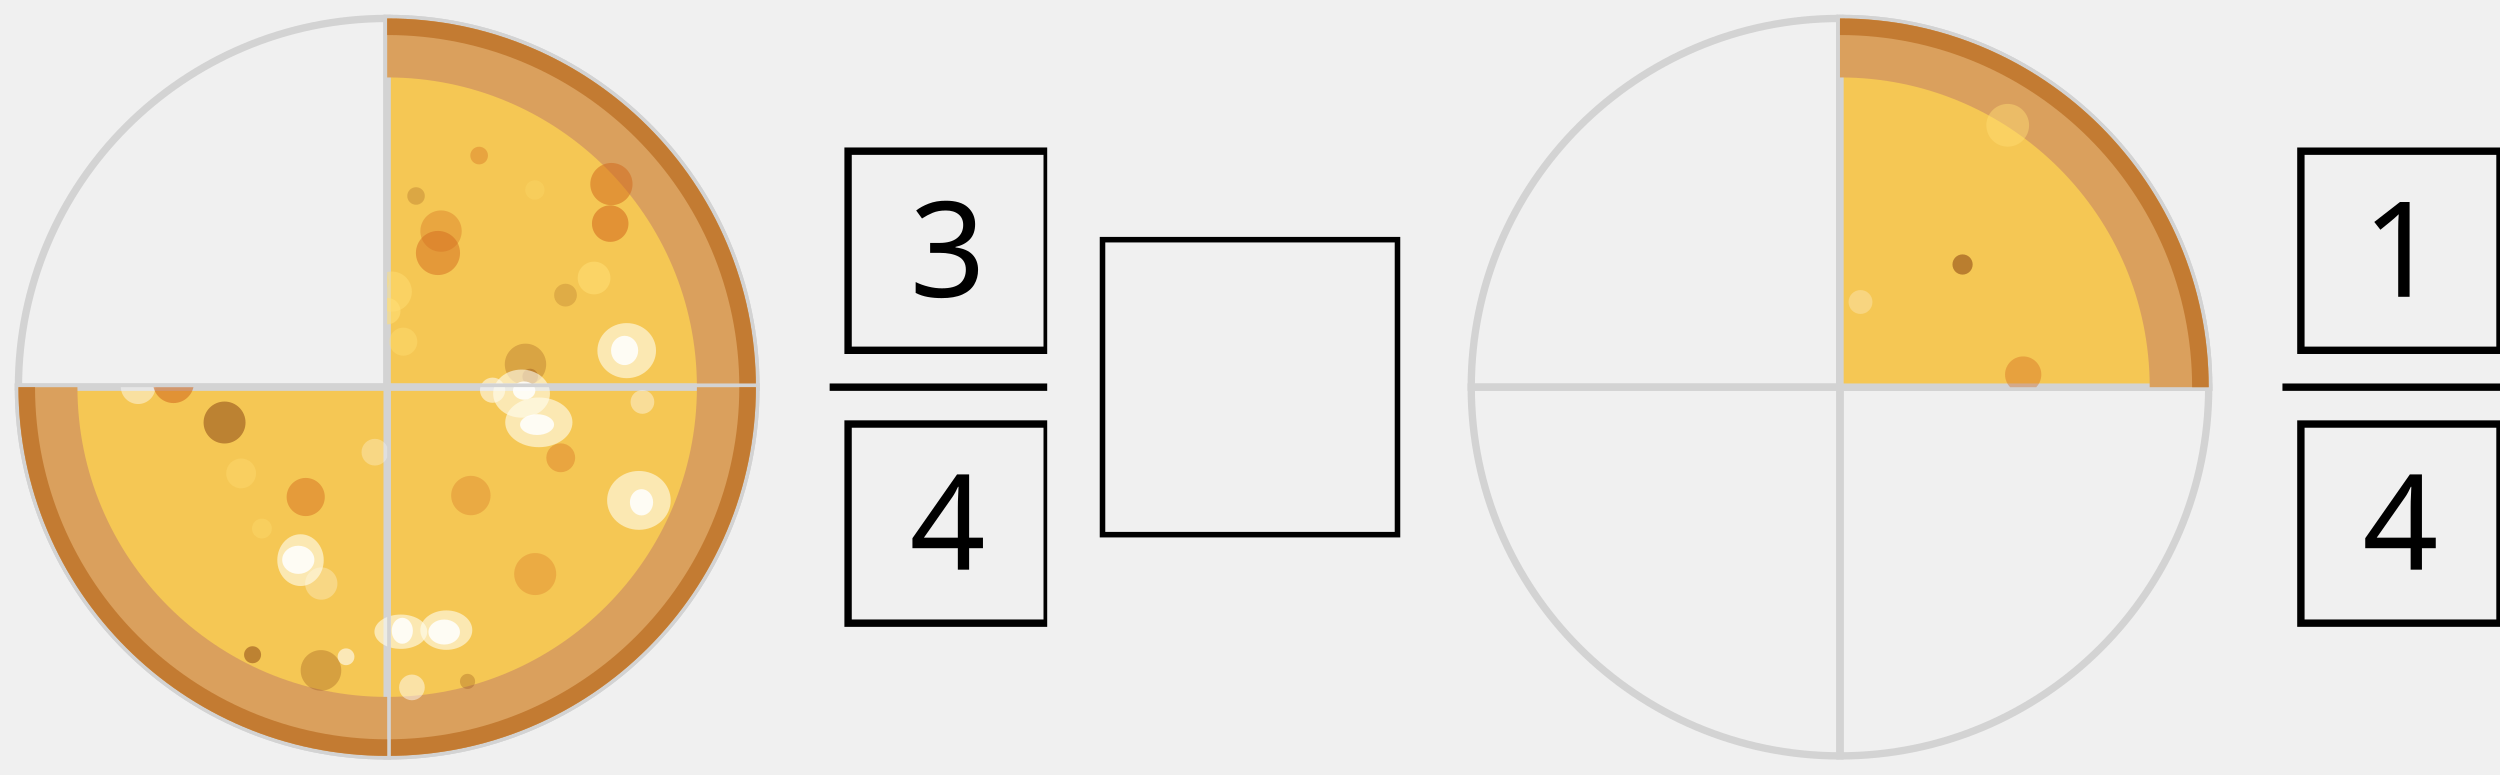
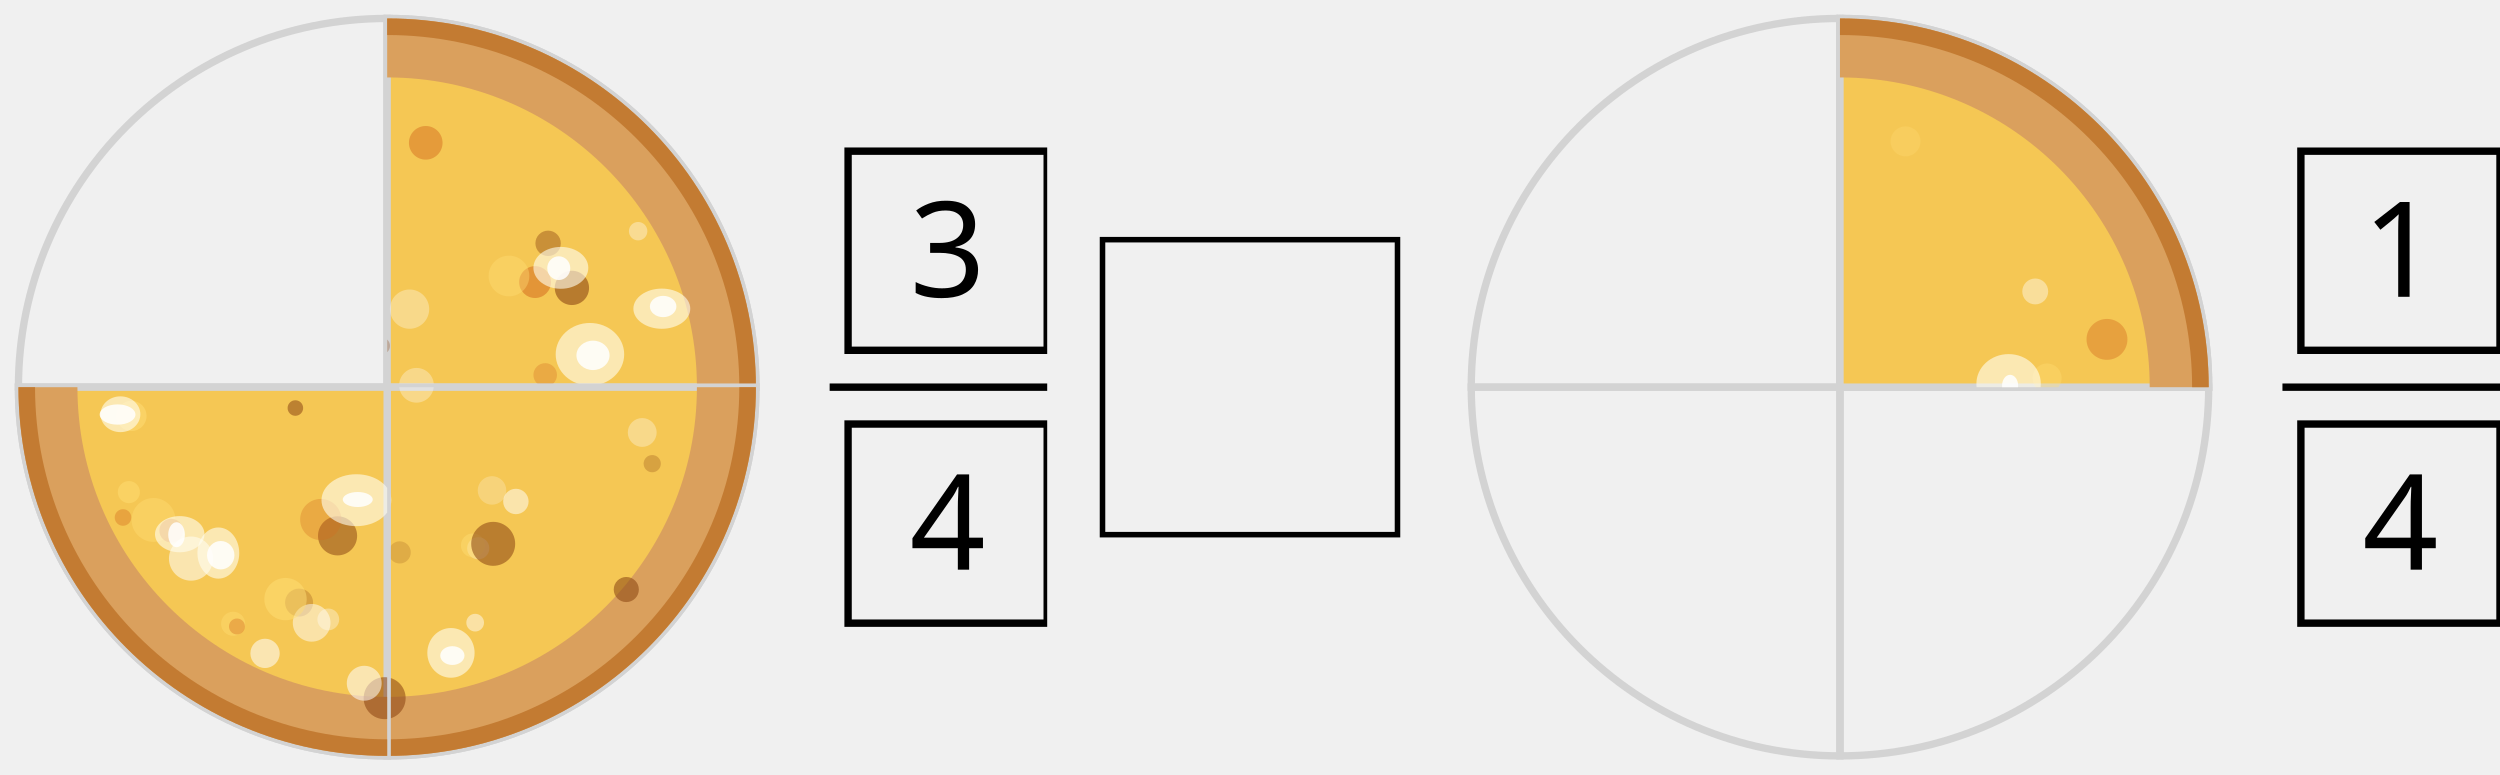
<svg xmlns="http://www.w3.org/2000/svg" xmlns:xlink="http://www.w3.org/1999/xlink" width="678.0" height="210.0">
  <svg x="0.0" y="0.0" width="284.0" height="210.0" viewBox="0 0 284.0 210">
    <defs>
-       <clipPath id="clip-4431733264-4501071184">
+       <clipPath id="clip-4442382864-4511263696">
        <path d="M105.0,105.0 L105.0,5.0 A100,100,0,0,1,205.0,105.0 Z" fill="none" />
      </clipPath>
-       <clipPath id="clip-4431733264-4501065808">
+       <clipPath id="clip-4442382864-4511255120">
        <path d="M105.0,105.0 L205.0,105.0 A100,100,0,0,1,105.0,205.0 Z" fill="none" />
      </clipPath>
-       <clipPath id="clip-4431733264-4500668880">
+       <clipPath id="clip-4442382864-4511419984">
        <path d="M105.0,105.0 L105.0,205.0 A100,100,0,0,1,5.0,105 Z" fill="none" />
      </clipPath>
    </defs>
    <g>
      <path d="M105.0,105.0 L105.0,5.0 A100,100,0,0,1,205.0,105.0 Z" fill="none" stroke="lightgray" stroke-width="2" />
      <path d="M105.0,105.0 L205.0,105.0 A100,100,0,0,1,105.0,205.0 Z" fill="none" stroke="lightgray" stroke-width="2" />
      <path d="M105.0,105.0 L105.0,205.0 A100,100,0,0,1,5.0,105 Z" fill="none" stroke="lightgray" stroke-width="2" />
      <path d="M105.0,105.0 L5.0,105 A100,100,0,0,1,105,5.0 Z" fill="none" stroke="lightgray" stroke-width="2" />
      <path d="M105.0,105.0 L105.0,5.0 A100,100,0,0,1,205.0,105.0 Z" fill="#F5C754" stroke="lightgray" stroke-width="2" />
-       <use xlink:href="#clip-4431733264-4501071184" />
-       <g clip-path="url(#clip-4431733264-4501071184)">
-         <circle cx="105.0" cy="105.0" r="92" stroke="#DAA05D" stroke-width="16" fill="none" />
-         <circle cx="105.0" cy="105.0" r="98" stroke="#C37B32" stroke-width="5" fill="none" />
-         <circle cx="111.715" cy="186.424" r="3.485" fill="#FFFFFF" fill-opacity="0.478" />
-         <circle cx="89.519" cy="36.72" r="4.9" fill="#8B4513" fill-opacity="0.422" />
-         <circle cx="102.384" cy="76.359" r="3.125" fill="#FFDE75" fill-opacity="0.398" />
-         <circle cx="174.225" cy="109.005" r="3.219" fill="#FFFFFF" fill-opacity="0.4" />
-         <circle cx="100.344" cy="85.229" r="2.024" fill="#FFFFFF" fill-opacity="0.267" />
-         <circle cx="63.227" cy="75.08" r="5.049" fill="#FFDE75" fill-opacity="0.28" />
-         <circle cx="109.375" cy="92.66" r="3.814" fill="#FFDE75" fill-opacity="0.386" />
-         <circle cx="133.589" cy="105.823" r="3.419" fill="#FFFFFF" fill-opacity="0.535" />
-         <circle cx="37.462" cy="104.878" r="4.696" fill="#FFFFFF" fill-opacity="0.442" />
-         <circle cx="59.772" cy="72.781" r="4.922" fill="#D2691E" fill-opacity="0.267" />
-         <circle cx="165.816" cy="49.921" r="5.731" fill="#D2691E" fill-opacity="0.525" />
-         <circle cx="145.144" cy="155.683" r="5.702" fill="#D2691E" fill-opacity="0.295" />
-         <circle cx="153.366" cy="80.04" r="3.093" fill="#8B4513" fill-opacity="0.208" />
-         <circle cx="99.601" cy="91.619" r="4.454" fill="#FFFFFF" fill-opacity="0.304" />
-         <circle cx="47.053" cy="103.755" r="5.557" fill="#D2691E" fill-opacity="0.564" />
-         <circle cx="161.111" cy="75.4" r="4.435" fill="#FFDE75" fill-opacity="0.557" />
-         <circle cx="71.033" cy="143.345" r="2.689" fill="#FFDE75" fill-opacity="0.32" />
-         <circle cx="72.411" cy="57.637" r="4.994" fill="#D2691E" fill-opacity="0.539" />
-         <circle cx="142.51" cy="98.809" r="5.617" fill="#8B4513" fill-opacity="0.267" />
-         <circle cx="129.941" cy="42.187" r="2.399" fill="#D2691E" fill-opacity="0.365" />
-         <circle cx="96.386" cy="32.677" r="3.314" fill="#FFFFFF" fill-opacity="0.206" />
-         <circle cx="87.128" cy="158.256" r="4.382" fill="#FFFFFF" fill-opacity="0.28" />
-         <circle cx="88.621" cy="71.061" r="2.08" fill="#FFFFFF" fill-opacity="0.354" />
-         <circle cx="106.242" cy="79.083" r="5.449" fill="#FFDE75" fill-opacity="0.467" />
-         <circle cx="143.795" cy="102.12" r="2.119" fill="#8B4513" fill-opacity="0.344" />
-         <circle cx="75.554" cy="53.464" r="3.081" fill="#D2691E" fill-opacity="0.261" />
-         <circle cx="101.671" cy="122.631" r="3.623" fill="#FFFFFF" fill-opacity="0.285" />
-         <circle cx="145.061" cy="51.515" r="2.619" fill="#FFDE75" fill-opacity="0.238" />
-         <circle cx="93.842" cy="178.118" r="2.28" fill="#FFFFFF" fill-opacity="0.581" />
-         <circle cx="65.389" cy="128.393" r="4.042" fill="#FFDE75" fill-opacity="0.362" />
-         <circle cx="68.497" cy="177.566" r="2.311" fill="#8B4513" fill-opacity="0.525" />
-         <circle cx="127.695" cy="134.391" r="5.345" fill="#D2691E" fill-opacity="0.305" />
-         <circle cx="82.91" cy="134.789" r="5.175" fill="#D2691E" fill-opacity="0.462" />
-         <circle cx="126.794" cy="184.798" r="2.057" fill="#8B4513" fill-opacity="0.289" />
-         <circle cx="73.848" cy="98.115" r="4.082" fill="#FFDE75" fill-opacity="0.332" />
-         <circle cx="105.015" cy="84.379" r="3.596" fill="#FFDE75" fill-opacity="0.6" />
-         <circle cx="39.311" cy="69.066" r="2.365" fill="#FFDE75" fill-opacity="0.596" />
-         <circle cx="152.068" cy="124.151" r="3.912" fill="#D2691E" fill-opacity="0.362" />
-         <circle cx="165.491" cy="60.645" r="4.953" fill="#D2691E" fill-opacity="0.57" />
-         <circle cx="112.832" cy="53.15" r="2.383" fill="#8B4513" fill-opacity="0.24" />
-         <circle cx="119.61" cy="62.677" r="5.609" fill="#D2691E" fill-opacity="0.355" />
-         <circle cx="87.048" cy="181.812" r="5.511" fill="#8B4513" fill-opacity="0.294" />
-         <circle cx="53.545" cy="43.145" r="3.129" fill="#FFDE75" fill-opacity="0.552" />
-         <circle cx="118.777" cy="68.611" r="5.986" fill="#D2691E" fill-opacity="0.482" />
-         <circle cx="60.898" cy="114.588" r="5.69" fill="#8B4513" fill-opacity="0.529" />
-         <ellipse cx="169.964" cy="95.093" rx="7.951" ry="7.47" fill="#FFFDF0" fill-opacity="0.6" />
-         <ellipse cx="169.394" cy="95.042" rx="3.682" ry="3.973" fill="#FFFFFF" fill-opacity="0.85" />
-         <ellipse cx="87.032" cy="89.334" rx="8.865" ry="6.226" fill="#FFFDF0" fill-opacity="0.6" />
-         <ellipse cx="86.706" cy="88.72" rx="3.868" ry="2.551" fill="#FFFFFF" fill-opacity="0.85" />
-         <ellipse cx="141.443" cy="106.749" rx="7.706" ry="6.524" fill="#FFFDF0" fill-opacity="0.6" />
-         <ellipse cx="142.143" cy="105.925" rx="3.035" ry="2.479" fill="#FFFFFF" fill-opacity="0.85" />
-         <ellipse cx="146.132" cy="114.542" rx="9.115" ry="6.737" fill="#FFFDF0" fill-opacity="0.6" />
-         <ellipse cx="145.652" cy="115.152" rx="4.609" ry="2.817" fill="#FFFFFF" fill-opacity="0.85" />
-         <ellipse cx="173.273" cy="135.706" rx="8.624" ry="7.982" fill="#FFFDF0" fill-opacity="0.6" />
-         <ellipse cx="173.979" cy="136.221" rx="3.151" ry="3.568" fill="#FFFFFF" fill-opacity="0.85" />
-         <ellipse cx="81.499" cy="151.912" rx="6.297" ry="7.019" fill="#FFFDF0" fill-opacity="0.6" />
-         <ellipse cx="80.894" cy="151.823" rx="4.364" ry="3.82" fill="#FFFFFF" fill-opacity="0.85" />
-         <ellipse cx="108.705" cy="171.323" rx="7.159" ry="4.658" fill="#FFFDF0" fill-opacity="0.6" />
-         <ellipse cx="109.104" cy="171.066" rx="2.869" ry="3.524" fill="#FFFFFF" fill-opacity="0.85" />
-         <ellipse cx="121.038" cy="170.893" rx="7.048" ry="5.351" fill="#FFFDF0" fill-opacity="0.6" />
-         <ellipse cx="120.466" cy="171.408" rx="4.273" ry="3.395" fill="#FFFFFF" fill-opacity="0.85" />
-         <ellipse cx="83.892" cy="34.91" rx="6.185" ry="4.335" fill="#FFFDF0" fill-opacity="0.6" />
-         <ellipse cx="83.307" cy="35.816" rx="3.485" ry="3.076" fill="#FFFFFF" fill-opacity="0.85" />
+       <use xlink:href="#clip-4442382864-4511263696" />
+       <g clip-path="url(#clip-4442382864-4511263696)">
+         <circle cx="105.0" cy="105.0" r="92" stroke="#DAA05D" stroke-width="16" fill="none" />
+         <circle cx="105.0" cy="105.0" r="98" stroke="#C37B32" stroke-width="5" fill="none" />
+         <circle cx="147.858" cy="101.685" r="3.198" fill="#D2691E" fill-opacity="0.302" />
+         <circle cx="71.625" cy="47.327" r="2.129" fill="#8B4513" fill-opacity="0.219" />
+         <circle cx="33.361" cy="140.341" r="2.254" fill="#D2691E" fill-opacity="0.364" />
+         <circle cx="71.875" cy="177.193" r="3.973" fill="#FFFFFF" fill-opacity="0.54" />
+         <circle cx="81.106" cy="163.422" r="3.799" fill="#8B4513" fill-opacity="0.281" />
+         <circle cx="108.401" cy="149.813" r="3.009" fill="#8B4513" fill-opacity="0.205" />
+         <circle cx="50.243" cy="40.732" r="2.281" fill="#FFDE75" fill-opacity="0.204" />
+         <circle cx="148.646" cy="65.991" r="3.445" fill="#8B4513" fill-opacity="0.417" />
+         <circle cx="41.635" cy="141.005" r="5.947" fill="#FFDE75" fill-opacity="0.403" />
+         <circle cx="169.853" cy="159.881" r="3.407" fill="#8B4513" fill-opacity="0.563" />
+         <circle cx="63.228" cy="169.167" r="3.269" fill="#FFDE75" fill-opacity="0.387" />
+         <circle cx="129.695" cy="148.69" r="3.007" fill="#FFFFFF" fill-opacity="0.293" />
+         <circle cx="155.101" cy="78.077" r="4.65" fill="#8B4513" fill-opacity="0.584" />
+         <circle cx="35.646" cy="112.806" r="4.098" fill="#FFDE75" fill-opacity="0.504" />
+         <circle cx="84.521" cy="168.906" r="5.111" fill="#FFFFFF" fill-opacity="0.486" />
+         <circle cx="49.259" cy="74.104" r="3.338" fill="#FFDE75" fill-opacity="0.473" />
+         <circle cx="29.635" cy="87.685" r="4.493" fill="#FFFFFF" fill-opacity="0.461" />
+         <circle cx="51.809" cy="151.488" r="5.989" fill="#FFFFFF" fill-opacity="0.53" />
+         <circle cx="145.111" cy="76.502" r="4.321" fill="#D2691E" fill-opacity="0.527" />
+         <circle cx="139.906" cy="135.999" r="3.446" fill="#FFFFFF" fill-opacity="0.509" />
+         <circle cx="34.946" cy="133.458" r="3.001" fill="#FFDE75" fill-opacity="0.467" />
+         <circle cx="111.074" cy="83.838" r="5.323" fill="#FFFFFF" fill-opacity="0.317" />
+         <circle cx="103.469" cy="93.803" r="2.3" fill="#8B4513" fill-opacity="0.3" />
+         <circle cx="77.429" cy="162.481" r="5.74" fill="#FFDE75" fill-opacity="0.494" />
+         <circle cx="104.316" cy="189.344" r="5.695" fill="#8B4513" fill-opacity="0.56" />
+         <circle cx="128.251" cy="147.906" r="3.249" fill="#FFDE75" fill-opacity="0.409" />
+         <circle cx="138.033" cy="74.85" r="5.522" fill="#FFDE75" fill-opacity="0.385" />
+         <circle cx="173.062" cy="62.699" r="2.501" fill="#FFFFFF" fill-opacity="0.363" />
+         <circle cx="128.866" cy="168.865" r="2.4" fill="#FFFFFF" fill-opacity="0.471" />
+         <circle cx="91.546" cy="145.322" r="5.306" fill="#8B4513" fill-opacity="0.539" />
+         <circle cx="112.952" cy="104.492" r="4.706" fill="#FFFFFF" fill-opacity="0.31" />
+         <circle cx="115.462" cy="38.732" r="4.56" fill="#D2691E" fill-opacity="0.464" />
+         <circle cx="98.78" cy="185.293" r="4.729" fill="#FFFFFF" fill-opacity="0.536" />
+         <circle cx="34.82" cy="92.387" r="3.835" fill="#D2691E" fill-opacity="0.463" />
+         <circle cx="80.104" cy="110.658" r="2.109" fill="#8B4513" fill-opacity="0.534" />
+         <circle cx="89.034" cy="167.989" r="2.957" fill="#FFFFFF" fill-opacity="0.337" />
+         <circle cx="87.352" cy="48.334" r="5.571" fill="#D2691E" fill-opacity="0.23" />
+         <circle cx="86.984" cy="140.893" r="5.583" fill="#D2691E" fill-opacity="0.315" />
+         <circle cx="82.773" cy="92.147" r="2.029" fill="#FFDE75" fill-opacity="0.42" />
+         <circle cx="64.26" cy="169.9" r="2.165" fill="#D2691E" fill-opacity="0.367" />
+         <circle cx="176.883" cy="125.746" r="2.337" fill="#8B4513" fill-opacity="0.282" />
+         <circle cx="174.169" cy="117.284" r="3.908" fill="#FFFFFF" fill-opacity="0.313" />
+         <circle cx="133.753" cy="147.49" r="5.963" fill="#8B4513" fill-opacity="0.558" />
+         <circle cx="46.421" cy="143.904" r="3.208" fill="#D2691E" fill-opacity="0.468" />
+         <circle cx="133.43" cy="133.003" r="3.867" fill="#FFFFFF" fill-opacity="0.22" />
+         <ellipse cx="96.659" cy="135.654" rx="9.468" ry="7.043" fill="#FFFDF0" fill-opacity="0.6" />
+         <ellipse cx="97.021" cy="135.469" rx="4.061" ry="2.038" fill="#FFFFFF" fill-opacity="0.85" />
+         <ellipse cx="152.105" cy="72.64" rx="7.444" ry="5.676" fill="#FFFDF0" fill-opacity="0.6" />
+         <ellipse cx="151.536" cy="72.724" rx="3.122" ry="3.219" fill="#FFFFFF" fill-opacity="0.85" />
+         <ellipse cx="32.661" cy="112.343" rx="5.403" ry="4.852" fill="#FFFDF0" fill-opacity="0.6" />
+         <ellipse cx="31.887" cy="112.42" rx="4.846" ry="2.748" fill="#FFFFFF" fill-opacity="0.85" />
+         <ellipse cx="59.216" cy="149.99" rx="5.672" ry="6.938" fill="#FFFDF0" fill-opacity="0.6" />
+         <ellipse cx="59.863" cy="150.573" rx="3.717" ry="3.857" fill="#FFFFFF" fill-opacity="0.85" />
+         <ellipse cx="122.3" cy="177.06" rx="6.41" ry="6.742" fill="#FFFDF0" fill-opacity="0.6" />
+         <ellipse cx="122.68" cy="177.793" rx="3.288" ry="2.548" fill="#FFFFFF" fill-opacity="0.85" />
+         <ellipse cx="95.673" cy="85.855" rx="7.685" ry="7.475" fill="#FFFDF0" fill-opacity="0.6" />
+         <ellipse cx="96.295" cy="85.085" rx="4.823" ry="2.929" fill="#FFFFFF" fill-opacity="0.85" />
+         <ellipse cx="159.99" cy="96.087" rx="9.29" ry="8.499" fill="#FFFDF0" fill-opacity="0.6" />
+         <ellipse cx="160.821" cy="96.372" rx="4.49" ry="3.987" fill="#FFFFFF" fill-opacity="0.85" />
+         <ellipse cx="179.485" cy="83.717" rx="7.713" ry="5.45" fill="#FFFDF0" fill-opacity="0.6" />
+         <ellipse cx="179.844" cy="83.123" rx="3.601" ry="2.89" fill="#FFFFFF" fill-opacity="0.85" />
+         <ellipse cx="48.744" cy="144.869" rx="6.71" ry="4.906" fill="#FFFDF0" fill-opacity="0.6" />
+         <ellipse cx="47.879" cy="145.014" rx="2.259" ry="3.389" fill="#FFFFFF" fill-opacity="0.85" />
      </g>
      <path d="M105.0,105.0 L205.0,105.0 A100,100,0,0,1,105.0,205.0 Z" fill="#F5C754" stroke="lightgray" stroke-width="2" />
-       <use xlink:href="#clip-4431733264-4501065808" />
-       <g clip-path="url(#clip-4431733264-4501065808)">
-         <circle cx="105.0" cy="105.0" r="92" stroke="#DAA05D" stroke-width="16" fill="none" />
-         <circle cx="105.0" cy="105.0" r="98" stroke="#C37B32" stroke-width="5" fill="none" />
-         <circle cx="111.715" cy="186.424" r="3.485" fill="#FFFFFF" fill-opacity="0.478" />
-         <circle cx="89.519" cy="36.72" r="4.9" fill="#8B4513" fill-opacity="0.422" />
-         <circle cx="102.384" cy="76.359" r="3.125" fill="#FFDE75" fill-opacity="0.398" />
-         <circle cx="174.225" cy="109.005" r="3.219" fill="#FFFFFF" fill-opacity="0.4" />
-         <circle cx="100.344" cy="85.229" r="2.024" fill="#FFFFFF" fill-opacity="0.267" />
-         <circle cx="63.227" cy="75.08" r="5.049" fill="#FFDE75" fill-opacity="0.28" />
-         <circle cx="109.375" cy="92.66" r="3.814" fill="#FFDE75" fill-opacity="0.386" />
-         <circle cx="133.589" cy="105.823" r="3.419" fill="#FFFFFF" fill-opacity="0.535" />
-         <circle cx="37.462" cy="104.878" r="4.696" fill="#FFFFFF" fill-opacity="0.442" />
-         <circle cx="59.772" cy="72.781" r="4.922" fill="#D2691E" fill-opacity="0.267" />
-         <circle cx="165.816" cy="49.921" r="5.731" fill="#D2691E" fill-opacity="0.525" />
-         <circle cx="145.144" cy="155.683" r="5.702" fill="#D2691E" fill-opacity="0.295" />
-         <circle cx="153.366" cy="80.04" r="3.093" fill="#8B4513" fill-opacity="0.208" />
-         <circle cx="99.601" cy="91.619" r="4.454" fill="#FFFFFF" fill-opacity="0.304" />
-         <circle cx="47.053" cy="103.755" r="5.557" fill="#D2691E" fill-opacity="0.564" />
-         <circle cx="161.111" cy="75.4" r="4.435" fill="#FFDE75" fill-opacity="0.557" />
-         <circle cx="71.033" cy="143.345" r="2.689" fill="#FFDE75" fill-opacity="0.32" />
-         <circle cx="72.411" cy="57.637" r="4.994" fill="#D2691E" fill-opacity="0.539" />
-         <circle cx="142.51" cy="98.809" r="5.617" fill="#8B4513" fill-opacity="0.267" />
-         <circle cx="129.941" cy="42.187" r="2.399" fill="#D2691E" fill-opacity="0.365" />
-         <circle cx="96.386" cy="32.677" r="3.314" fill="#FFFFFF" fill-opacity="0.206" />
-         <circle cx="87.128" cy="158.256" r="4.382" fill="#FFFFFF" fill-opacity="0.28" />
-         <circle cx="88.621" cy="71.061" r="2.08" fill="#FFFFFF" fill-opacity="0.354" />
-         <circle cx="106.242" cy="79.083" r="5.449" fill="#FFDE75" fill-opacity="0.467" />
-         <circle cx="143.795" cy="102.12" r="2.119" fill="#8B4513" fill-opacity="0.344" />
-         <circle cx="75.554" cy="53.464" r="3.081" fill="#D2691E" fill-opacity="0.261" />
-         <circle cx="101.671" cy="122.631" r="3.623" fill="#FFFFFF" fill-opacity="0.285" />
-         <circle cx="145.061" cy="51.515" r="2.619" fill="#FFDE75" fill-opacity="0.238" />
-         <circle cx="93.842" cy="178.118" r="2.28" fill="#FFFFFF" fill-opacity="0.581" />
-         <circle cx="65.389" cy="128.393" r="4.042" fill="#FFDE75" fill-opacity="0.362" />
-         <circle cx="68.497" cy="177.566" r="2.311" fill="#8B4513" fill-opacity="0.525" />
-         <circle cx="127.695" cy="134.391" r="5.345" fill="#D2691E" fill-opacity="0.305" />
-         <circle cx="82.91" cy="134.789" r="5.175" fill="#D2691E" fill-opacity="0.462" />
-         <circle cx="126.794" cy="184.798" r="2.057" fill="#8B4513" fill-opacity="0.289" />
-         <circle cx="73.848" cy="98.115" r="4.082" fill="#FFDE75" fill-opacity="0.332" />
-         <circle cx="105.015" cy="84.379" r="3.596" fill="#FFDE75" fill-opacity="0.6" />
-         <circle cx="39.311" cy="69.066" r="2.365" fill="#FFDE75" fill-opacity="0.596" />
-         <circle cx="152.068" cy="124.151" r="3.912" fill="#D2691E" fill-opacity="0.362" />
-         <circle cx="165.491" cy="60.645" r="4.953" fill="#D2691E" fill-opacity="0.57" />
-         <circle cx="112.832" cy="53.15" r="2.383" fill="#8B4513" fill-opacity="0.24" />
-         <circle cx="119.61" cy="62.677" r="5.609" fill="#D2691E" fill-opacity="0.355" />
-         <circle cx="87.048" cy="181.812" r="5.511" fill="#8B4513" fill-opacity="0.294" />
-         <circle cx="53.545" cy="43.145" r="3.129" fill="#FFDE75" fill-opacity="0.552" />
-         <circle cx="118.777" cy="68.611" r="5.986" fill="#D2691E" fill-opacity="0.482" />
-         <circle cx="60.898" cy="114.588" r="5.69" fill="#8B4513" fill-opacity="0.529" />
-         <ellipse cx="169.964" cy="95.093" rx="7.951" ry="7.47" fill="#FFFDF0" fill-opacity="0.6" />
-         <ellipse cx="169.394" cy="95.042" rx="3.682" ry="3.973" fill="#FFFFFF" fill-opacity="0.85" />
-         <ellipse cx="87.032" cy="89.334" rx="8.865" ry="6.226" fill="#FFFDF0" fill-opacity="0.6" />
-         <ellipse cx="86.706" cy="88.72" rx="3.868" ry="2.551" fill="#FFFFFF" fill-opacity="0.85" />
-         <ellipse cx="141.443" cy="106.749" rx="7.706" ry="6.524" fill="#FFFDF0" fill-opacity="0.6" />
-         <ellipse cx="142.143" cy="105.925" rx="3.035" ry="2.479" fill="#FFFFFF" fill-opacity="0.85" />
-         <ellipse cx="146.132" cy="114.542" rx="9.115" ry="6.737" fill="#FFFDF0" fill-opacity="0.6" />
-         <ellipse cx="145.652" cy="115.152" rx="4.609" ry="2.817" fill="#FFFFFF" fill-opacity="0.85" />
-         <ellipse cx="173.273" cy="135.706" rx="8.624" ry="7.982" fill="#FFFDF0" fill-opacity="0.6" />
-         <ellipse cx="173.979" cy="136.221" rx="3.151" ry="3.568" fill="#FFFFFF" fill-opacity="0.85" />
-         <ellipse cx="81.499" cy="151.912" rx="6.297" ry="7.019" fill="#FFFDF0" fill-opacity="0.6" />
-         <ellipse cx="80.894" cy="151.823" rx="4.364" ry="3.82" fill="#FFFFFF" fill-opacity="0.85" />
-         <ellipse cx="108.705" cy="171.323" rx="7.159" ry="4.658" fill="#FFFDF0" fill-opacity="0.6" />
-         <ellipse cx="109.104" cy="171.066" rx="2.869" ry="3.524" fill="#FFFFFF" fill-opacity="0.85" />
-         <ellipse cx="121.038" cy="170.893" rx="7.048" ry="5.351" fill="#FFFDF0" fill-opacity="0.6" />
-         <ellipse cx="120.466" cy="171.408" rx="4.273" ry="3.395" fill="#FFFFFF" fill-opacity="0.85" />
-         <ellipse cx="83.892" cy="34.91" rx="6.185" ry="4.335" fill="#FFFDF0" fill-opacity="0.6" />
-         <ellipse cx="83.307" cy="35.816" rx="3.485" ry="3.076" fill="#FFFFFF" fill-opacity="0.85" />
+       <use xlink:href="#clip-4442382864-4511255120" />
+       <g clip-path="url(#clip-4442382864-4511255120)">
+         <circle cx="105.0" cy="105.0" r="92" stroke="#DAA05D" stroke-width="16" fill="none" />
+         <circle cx="105.0" cy="105.0" r="98" stroke="#C37B32" stroke-width="5" fill="none" />
+         <circle cx="147.858" cy="101.685" r="3.198" fill="#D2691E" fill-opacity="0.302" />
+         <circle cx="71.625" cy="47.327" r="2.129" fill="#8B4513" fill-opacity="0.219" />
+         <circle cx="33.361" cy="140.341" r="2.254" fill="#D2691E" fill-opacity="0.364" />
+         <circle cx="71.875" cy="177.193" r="3.973" fill="#FFFFFF" fill-opacity="0.54" />
+         <circle cx="81.106" cy="163.422" r="3.799" fill="#8B4513" fill-opacity="0.281" />
+         <circle cx="108.401" cy="149.813" r="3.009" fill="#8B4513" fill-opacity="0.205" />
+         <circle cx="50.243" cy="40.732" r="2.281" fill="#FFDE75" fill-opacity="0.204" />
+         <circle cx="148.646" cy="65.991" r="3.445" fill="#8B4513" fill-opacity="0.417" />
+         <circle cx="41.635" cy="141.005" r="5.947" fill="#FFDE75" fill-opacity="0.403" />
+         <circle cx="169.853" cy="159.881" r="3.407" fill="#8B4513" fill-opacity="0.563" />
+         <circle cx="63.228" cy="169.167" r="3.269" fill="#FFDE75" fill-opacity="0.387" />
+         <circle cx="129.695" cy="148.69" r="3.007" fill="#FFFFFF" fill-opacity="0.293" />
+         <circle cx="155.101" cy="78.077" r="4.65" fill="#8B4513" fill-opacity="0.584" />
+         <circle cx="35.646" cy="112.806" r="4.098" fill="#FFDE75" fill-opacity="0.504" />
+         <circle cx="84.521" cy="168.906" r="5.111" fill="#FFFFFF" fill-opacity="0.486" />
+         <circle cx="49.259" cy="74.104" r="3.338" fill="#FFDE75" fill-opacity="0.473" />
+         <circle cx="29.635" cy="87.685" r="4.493" fill="#FFFFFF" fill-opacity="0.461" />
+         <circle cx="51.809" cy="151.488" r="5.989" fill="#FFFFFF" fill-opacity="0.53" />
+         <circle cx="145.111" cy="76.502" r="4.321" fill="#D2691E" fill-opacity="0.527" />
+         <circle cx="139.906" cy="135.999" r="3.446" fill="#FFFFFF" fill-opacity="0.509" />
+         <circle cx="34.946" cy="133.458" r="3.001" fill="#FFDE75" fill-opacity="0.467" />
+         <circle cx="111.074" cy="83.838" r="5.323" fill="#FFFFFF" fill-opacity="0.317" />
+         <circle cx="103.469" cy="93.803" r="2.3" fill="#8B4513" fill-opacity="0.3" />
+         <circle cx="77.429" cy="162.481" r="5.74" fill="#FFDE75" fill-opacity="0.494" />
+         <circle cx="104.316" cy="189.344" r="5.695" fill="#8B4513" fill-opacity="0.56" />
+         <circle cx="128.251" cy="147.906" r="3.249" fill="#FFDE75" fill-opacity="0.409" />
+         <circle cx="138.033" cy="74.85" r="5.522" fill="#FFDE75" fill-opacity="0.385" />
+         <circle cx="173.062" cy="62.699" r="2.501" fill="#FFFFFF" fill-opacity="0.363" />
+         <circle cx="128.866" cy="168.865" r="2.4" fill="#FFFFFF" fill-opacity="0.471" />
+         <circle cx="91.546" cy="145.322" r="5.306" fill="#8B4513" fill-opacity="0.539" />
+         <circle cx="112.952" cy="104.492" r="4.706" fill="#FFFFFF" fill-opacity="0.31" />
+         <circle cx="115.462" cy="38.732" r="4.56" fill="#D2691E" fill-opacity="0.464" />
+         <circle cx="98.78" cy="185.293" r="4.729" fill="#FFFFFF" fill-opacity="0.536" />
+         <circle cx="34.82" cy="92.387" r="3.835" fill="#D2691E" fill-opacity="0.463" />
+         <circle cx="80.104" cy="110.658" r="2.109" fill="#8B4513" fill-opacity="0.534" />
+         <circle cx="89.034" cy="167.989" r="2.957" fill="#FFFFFF" fill-opacity="0.337" />
+         <circle cx="87.352" cy="48.334" r="5.571" fill="#D2691E" fill-opacity="0.23" />
+         <circle cx="86.984" cy="140.893" r="5.583" fill="#D2691E" fill-opacity="0.315" />
+         <circle cx="82.773" cy="92.147" r="2.029" fill="#FFDE75" fill-opacity="0.42" />
+         <circle cx="64.26" cy="169.9" r="2.165" fill="#D2691E" fill-opacity="0.367" />
+         <circle cx="176.883" cy="125.746" r="2.337" fill="#8B4513" fill-opacity="0.282" />
+         <circle cx="174.169" cy="117.284" r="3.908" fill="#FFFFFF" fill-opacity="0.313" />
+         <circle cx="133.753" cy="147.49" r="5.963" fill="#8B4513" fill-opacity="0.558" />
+         <circle cx="46.421" cy="143.904" r="3.208" fill="#D2691E" fill-opacity="0.468" />
+         <circle cx="133.43" cy="133.003" r="3.867" fill="#FFFFFF" fill-opacity="0.22" />
+         <ellipse cx="96.659" cy="135.654" rx="9.468" ry="7.043" fill="#FFFDF0" fill-opacity="0.6" />
+         <ellipse cx="97.021" cy="135.469" rx="4.061" ry="2.038" fill="#FFFFFF" fill-opacity="0.85" />
+         <ellipse cx="152.105" cy="72.64" rx="7.444" ry="5.676" fill="#FFFDF0" fill-opacity="0.6" />
+         <ellipse cx="151.536" cy="72.724" rx="3.122" ry="3.219" fill="#FFFFFF" fill-opacity="0.85" />
+         <ellipse cx="32.661" cy="112.343" rx="5.403" ry="4.852" fill="#FFFDF0" fill-opacity="0.6" />
+         <ellipse cx="31.887" cy="112.42" rx="4.846" ry="2.748" fill="#FFFFFF" fill-opacity="0.85" />
+         <ellipse cx="59.216" cy="149.99" rx="5.672" ry="6.938" fill="#FFFDF0" fill-opacity="0.6" />
+         <ellipse cx="59.863" cy="150.573" rx="3.717" ry="3.857" fill="#FFFFFF" fill-opacity="0.85" />
+         <ellipse cx="122.3" cy="177.06" rx="6.41" ry="6.742" fill="#FFFDF0" fill-opacity="0.6" />
+         <ellipse cx="122.68" cy="177.793" rx="3.288" ry="2.548" fill="#FFFFFF" fill-opacity="0.85" />
+         <ellipse cx="95.673" cy="85.855" rx="7.685" ry="7.475" fill="#FFFDF0" fill-opacity="0.6" />
+         <ellipse cx="96.295" cy="85.085" rx="4.823" ry="2.929" fill="#FFFFFF" fill-opacity="0.85" />
+         <ellipse cx="159.99" cy="96.087" rx="9.29" ry="8.499" fill="#FFFDF0" fill-opacity="0.6" />
+         <ellipse cx="160.821" cy="96.372" rx="4.49" ry="3.987" fill="#FFFFFF" fill-opacity="0.85" />
+         <ellipse cx="179.485" cy="83.717" rx="7.713" ry="5.45" fill="#FFFDF0" fill-opacity="0.6" />
+         <ellipse cx="179.844" cy="83.123" rx="3.601" ry="2.89" fill="#FFFFFF" fill-opacity="0.85" />
+         <ellipse cx="48.744" cy="144.869" rx="6.71" ry="4.906" fill="#FFFDF0" fill-opacity="0.6" />
+         <ellipse cx="47.879" cy="145.014" rx="2.259" ry="3.389" fill="#FFFFFF" fill-opacity="0.85" />
      </g>
      <path d="M105.0,105.0 L105.0,205.0 A100,100,0,0,1,5.0,105 Z" fill="#F5C754" stroke="lightgray" stroke-width="2" />
-       <use xlink:href="#clip-4431733264-4500668880" />
-       <g clip-path="url(#clip-4431733264-4500668880)">
-         <circle cx="105.0" cy="105.0" r="92" stroke="#DAA05D" stroke-width="16" fill="none" />
-         <circle cx="105.0" cy="105.0" r="98" stroke="#C37B32" stroke-width="5" fill="none" />
-         <circle cx="111.715" cy="186.424" r="3.485" fill="#FFFFFF" fill-opacity="0.478" />
-         <circle cx="89.519" cy="36.72" r="4.9" fill="#8B4513" fill-opacity="0.422" />
-         <circle cx="102.384" cy="76.359" r="3.125" fill="#FFDE75" fill-opacity="0.398" />
-         <circle cx="174.225" cy="109.005" r="3.219" fill="#FFFFFF" fill-opacity="0.4" />
-         <circle cx="100.344" cy="85.229" r="2.024" fill="#FFFFFF" fill-opacity="0.267" />
-         <circle cx="63.227" cy="75.08" r="5.049" fill="#FFDE75" fill-opacity="0.28" />
-         <circle cx="109.375" cy="92.66" r="3.814" fill="#FFDE75" fill-opacity="0.386" />
-         <circle cx="133.589" cy="105.823" r="3.419" fill="#FFFFFF" fill-opacity="0.535" />
-         <circle cx="37.462" cy="104.878" r="4.696" fill="#FFFFFF" fill-opacity="0.442" />
-         <circle cx="59.772" cy="72.781" r="4.922" fill="#D2691E" fill-opacity="0.267" />
-         <circle cx="165.816" cy="49.921" r="5.731" fill="#D2691E" fill-opacity="0.525" />
-         <circle cx="145.144" cy="155.683" r="5.702" fill="#D2691E" fill-opacity="0.295" />
-         <circle cx="153.366" cy="80.04" r="3.093" fill="#8B4513" fill-opacity="0.208" />
-         <circle cx="99.601" cy="91.619" r="4.454" fill="#FFFFFF" fill-opacity="0.304" />
-         <circle cx="47.053" cy="103.755" r="5.557" fill="#D2691E" fill-opacity="0.564" />
-         <circle cx="161.111" cy="75.4" r="4.435" fill="#FFDE75" fill-opacity="0.557" />
-         <circle cx="71.033" cy="143.345" r="2.689" fill="#FFDE75" fill-opacity="0.32" />
-         <circle cx="72.411" cy="57.637" r="4.994" fill="#D2691E" fill-opacity="0.539" />
-         <circle cx="142.51" cy="98.809" r="5.617" fill="#8B4513" fill-opacity="0.267" />
-         <circle cx="129.941" cy="42.187" r="2.399" fill="#D2691E" fill-opacity="0.365" />
-         <circle cx="96.386" cy="32.677" r="3.314" fill="#FFFFFF" fill-opacity="0.206" />
-         <circle cx="87.128" cy="158.256" r="4.382" fill="#FFFFFF" fill-opacity="0.28" />
-         <circle cx="88.621" cy="71.061" r="2.08" fill="#FFFFFF" fill-opacity="0.354" />
-         <circle cx="106.242" cy="79.083" r="5.449" fill="#FFDE75" fill-opacity="0.467" />
-         <circle cx="143.795" cy="102.12" r="2.119" fill="#8B4513" fill-opacity="0.344" />
-         <circle cx="75.554" cy="53.464" r="3.081" fill="#D2691E" fill-opacity="0.261" />
-         <circle cx="101.671" cy="122.631" r="3.623" fill="#FFFFFF" fill-opacity="0.285" />
-         <circle cx="145.061" cy="51.515" r="2.619" fill="#FFDE75" fill-opacity="0.238" />
-         <circle cx="93.842" cy="178.118" r="2.28" fill="#FFFFFF" fill-opacity="0.581" />
-         <circle cx="65.389" cy="128.393" r="4.042" fill="#FFDE75" fill-opacity="0.362" />
-         <circle cx="68.497" cy="177.566" r="2.311" fill="#8B4513" fill-opacity="0.525" />
-         <circle cx="127.695" cy="134.391" r="5.345" fill="#D2691E" fill-opacity="0.305" />
-         <circle cx="82.91" cy="134.789" r="5.175" fill="#D2691E" fill-opacity="0.462" />
-         <circle cx="126.794" cy="184.798" r="2.057" fill="#8B4513" fill-opacity="0.289" />
-         <circle cx="73.848" cy="98.115" r="4.082" fill="#FFDE75" fill-opacity="0.332" />
-         <circle cx="105.015" cy="84.379" r="3.596" fill="#FFDE75" fill-opacity="0.6" />
-         <circle cx="39.311" cy="69.066" r="2.365" fill="#FFDE75" fill-opacity="0.596" />
-         <circle cx="152.068" cy="124.151" r="3.912" fill="#D2691E" fill-opacity="0.362" />
-         <circle cx="165.491" cy="60.645" r="4.953" fill="#D2691E" fill-opacity="0.57" />
-         <circle cx="112.832" cy="53.15" r="2.383" fill="#8B4513" fill-opacity="0.24" />
-         <circle cx="119.61" cy="62.677" r="5.609" fill="#D2691E" fill-opacity="0.355" />
-         <circle cx="87.048" cy="181.812" r="5.511" fill="#8B4513" fill-opacity="0.294" />
-         <circle cx="53.545" cy="43.145" r="3.129" fill="#FFDE75" fill-opacity="0.552" />
-         <circle cx="118.777" cy="68.611" r="5.986" fill="#D2691E" fill-opacity="0.482" />
-         <circle cx="60.898" cy="114.588" r="5.69" fill="#8B4513" fill-opacity="0.529" />
-         <ellipse cx="169.964" cy="95.093" rx="7.951" ry="7.47" fill="#FFFDF0" fill-opacity="0.6" />
-         <ellipse cx="169.394" cy="95.042" rx="3.682" ry="3.973" fill="#FFFFFF" fill-opacity="0.85" />
-         <ellipse cx="87.032" cy="89.334" rx="8.865" ry="6.226" fill="#FFFDF0" fill-opacity="0.6" />
-         <ellipse cx="86.706" cy="88.72" rx="3.868" ry="2.551" fill="#FFFFFF" fill-opacity="0.85" />
-         <ellipse cx="141.443" cy="106.749" rx="7.706" ry="6.524" fill="#FFFDF0" fill-opacity="0.6" />
-         <ellipse cx="142.143" cy="105.925" rx="3.035" ry="2.479" fill="#FFFFFF" fill-opacity="0.85" />
-         <ellipse cx="146.132" cy="114.542" rx="9.115" ry="6.737" fill="#FFFDF0" fill-opacity="0.6" />
-         <ellipse cx="145.652" cy="115.152" rx="4.609" ry="2.817" fill="#FFFFFF" fill-opacity="0.85" />
-         <ellipse cx="173.273" cy="135.706" rx="8.624" ry="7.982" fill="#FFFDF0" fill-opacity="0.6" />
-         <ellipse cx="173.979" cy="136.221" rx="3.151" ry="3.568" fill="#FFFFFF" fill-opacity="0.85" />
-         <ellipse cx="81.499" cy="151.912" rx="6.297" ry="7.019" fill="#FFFDF0" fill-opacity="0.6" />
-         <ellipse cx="80.894" cy="151.823" rx="4.364" ry="3.82" fill="#FFFFFF" fill-opacity="0.85" />
-         <ellipse cx="108.705" cy="171.323" rx="7.159" ry="4.658" fill="#FFFDF0" fill-opacity="0.6" />
-         <ellipse cx="109.104" cy="171.066" rx="2.869" ry="3.524" fill="#FFFFFF" fill-opacity="0.85" />
-         <ellipse cx="121.038" cy="170.893" rx="7.048" ry="5.351" fill="#FFFDF0" fill-opacity="0.6" />
-         <ellipse cx="120.466" cy="171.408" rx="4.273" ry="3.395" fill="#FFFFFF" fill-opacity="0.85" />
-         <ellipse cx="83.892" cy="34.91" rx="6.185" ry="4.335" fill="#FFFDF0" fill-opacity="0.6" />
-         <ellipse cx="83.307" cy="35.816" rx="3.485" ry="3.076" fill="#FFFFFF" fill-opacity="0.85" />
+       <use xlink:href="#clip-4442382864-4511419984" />
+       <g clip-path="url(#clip-4442382864-4511419984)">
+         <circle cx="105.0" cy="105.0" r="92" stroke="#DAA05D" stroke-width="16" fill="none" />
+         <circle cx="105.0" cy="105.0" r="98" stroke="#C37B32" stroke-width="5" fill="none" />
+         <circle cx="147.858" cy="101.685" r="3.198" fill="#D2691E" fill-opacity="0.302" />
+         <circle cx="71.625" cy="47.327" r="2.129" fill="#8B4513" fill-opacity="0.219" />
+         <circle cx="33.361" cy="140.341" r="2.254" fill="#D2691E" fill-opacity="0.364" />
+         <circle cx="71.875" cy="177.193" r="3.973" fill="#FFFFFF" fill-opacity="0.54" />
+         <circle cx="81.106" cy="163.422" r="3.799" fill="#8B4513" fill-opacity="0.281" />
+         <circle cx="108.401" cy="149.813" r="3.009" fill="#8B4513" fill-opacity="0.205" />
+         <circle cx="50.243" cy="40.732" r="2.281" fill="#FFDE75" fill-opacity="0.204" />
+         <circle cx="148.646" cy="65.991" r="3.445" fill="#8B4513" fill-opacity="0.417" />
+         <circle cx="41.635" cy="141.005" r="5.947" fill="#FFDE75" fill-opacity="0.403" />
+         <circle cx="169.853" cy="159.881" r="3.407" fill="#8B4513" fill-opacity="0.563" />
+         <circle cx="63.228" cy="169.167" r="3.269" fill="#FFDE75" fill-opacity="0.387" />
+         <circle cx="129.695" cy="148.69" r="3.007" fill="#FFFFFF" fill-opacity="0.293" />
+         <circle cx="155.101" cy="78.077" r="4.65" fill="#8B4513" fill-opacity="0.584" />
+         <circle cx="35.646" cy="112.806" r="4.098" fill="#FFDE75" fill-opacity="0.504" />
+         <circle cx="84.521" cy="168.906" r="5.111" fill="#FFFFFF" fill-opacity="0.486" />
+         <circle cx="49.259" cy="74.104" r="3.338" fill="#FFDE75" fill-opacity="0.473" />
+         <circle cx="29.635" cy="87.685" r="4.493" fill="#FFFFFF" fill-opacity="0.461" />
+         <circle cx="51.809" cy="151.488" r="5.989" fill="#FFFFFF" fill-opacity="0.53" />
+         <circle cx="145.111" cy="76.502" r="4.321" fill="#D2691E" fill-opacity="0.527" />
+         <circle cx="139.906" cy="135.999" r="3.446" fill="#FFFFFF" fill-opacity="0.509" />
+         <circle cx="34.946" cy="133.458" r="3.001" fill="#FFDE75" fill-opacity="0.467" />
+         <circle cx="111.074" cy="83.838" r="5.323" fill="#FFFFFF" fill-opacity="0.317" />
+         <circle cx="103.469" cy="93.803" r="2.3" fill="#8B4513" fill-opacity="0.3" />
+         <circle cx="77.429" cy="162.481" r="5.74" fill="#FFDE75" fill-opacity="0.494" />
+         <circle cx="104.316" cy="189.344" r="5.695" fill="#8B4513" fill-opacity="0.56" />
+         <circle cx="128.251" cy="147.906" r="3.249" fill="#FFDE75" fill-opacity="0.409" />
+         <circle cx="138.033" cy="74.85" r="5.522" fill="#FFDE75" fill-opacity="0.385" />
+         <circle cx="173.062" cy="62.699" r="2.501" fill="#FFFFFF" fill-opacity="0.363" />
+         <circle cx="128.866" cy="168.865" r="2.4" fill="#FFFFFF" fill-opacity="0.471" />
+         <circle cx="91.546" cy="145.322" r="5.306" fill="#8B4513" fill-opacity="0.539" />
+         <circle cx="112.952" cy="104.492" r="4.706" fill="#FFFFFF" fill-opacity="0.31" />
+         <circle cx="115.462" cy="38.732" r="4.56" fill="#D2691E" fill-opacity="0.464" />
+         <circle cx="98.78" cy="185.293" r="4.729" fill="#FFFFFF" fill-opacity="0.536" />
+         <circle cx="34.82" cy="92.387" r="3.835" fill="#D2691E" fill-opacity="0.463" />
+         <circle cx="80.104" cy="110.658" r="2.109" fill="#8B4513" fill-opacity="0.534" />
+         <circle cx="89.034" cy="167.989" r="2.957" fill="#FFFFFF" fill-opacity="0.337" />
+         <circle cx="87.352" cy="48.334" r="5.571" fill="#D2691E" fill-opacity="0.23" />
+         <circle cx="86.984" cy="140.893" r="5.583" fill="#D2691E" fill-opacity="0.315" />
+         <circle cx="82.773" cy="92.147" r="2.029" fill="#FFDE75" fill-opacity="0.42" />
+         <circle cx="64.26" cy="169.9" r="2.165" fill="#D2691E" fill-opacity="0.367" />
+         <circle cx="176.883" cy="125.746" r="2.337" fill="#8B4513" fill-opacity="0.282" />
+         <circle cx="174.169" cy="117.284" r="3.908" fill="#FFFFFF" fill-opacity="0.313" />
+         <circle cx="133.753" cy="147.49" r="5.963" fill="#8B4513" fill-opacity="0.558" />
+         <circle cx="46.421" cy="143.904" r="3.208" fill="#D2691E" fill-opacity="0.468" />
+         <circle cx="133.43" cy="133.003" r="3.867" fill="#FFFFFF" fill-opacity="0.22" />
+         <ellipse cx="96.659" cy="135.654" rx="9.468" ry="7.043" fill="#FFFDF0" fill-opacity="0.6" />
+         <ellipse cx="97.021" cy="135.469" rx="4.061" ry="2.038" fill="#FFFFFF" fill-opacity="0.85" />
+         <ellipse cx="152.105" cy="72.64" rx="7.444" ry="5.676" fill="#FFFDF0" fill-opacity="0.6" />
+         <ellipse cx="151.536" cy="72.724" rx="3.122" ry="3.219" fill="#FFFFFF" fill-opacity="0.85" />
+         <ellipse cx="32.661" cy="112.343" rx="5.403" ry="4.852" fill="#FFFDF0" fill-opacity="0.6" />
+         <ellipse cx="31.887" cy="112.42" rx="4.846" ry="2.748" fill="#FFFFFF" fill-opacity="0.85" />
+         <ellipse cx="59.216" cy="149.99" rx="5.672" ry="6.938" fill="#FFFDF0" fill-opacity="0.6" />
+         <ellipse cx="59.863" cy="150.573" rx="3.717" ry="3.857" fill="#FFFFFF" fill-opacity="0.85" />
+         <ellipse cx="122.3" cy="177.06" rx="6.41" ry="6.742" fill="#FFFDF0" fill-opacity="0.6" />
+         <ellipse cx="122.68" cy="177.793" rx="3.288" ry="2.548" fill="#FFFFFF" fill-opacity="0.85" />
+         <ellipse cx="95.673" cy="85.855" rx="7.685" ry="7.475" fill="#FFFDF0" fill-opacity="0.6" />
+         <ellipse cx="96.295" cy="85.085" rx="4.823" ry="2.929" fill="#FFFFFF" fill-opacity="0.85" />
+         <ellipse cx="159.99" cy="96.087" rx="9.29" ry="8.499" fill="#FFFDF0" fill-opacity="0.6" />
+         <ellipse cx="160.821" cy="96.372" rx="4.49" ry="3.987" fill="#FFFFFF" fill-opacity="0.85" />
+         <ellipse cx="179.485" cy="83.717" rx="7.713" ry="5.45" fill="#FFFDF0" fill-opacity="0.6" />
+         <ellipse cx="179.844" cy="83.123" rx="3.601" ry="2.89" fill="#FFFFFF" fill-opacity="0.85" />
+         <ellipse cx="48.744" cy="144.869" rx="6.71" ry="4.906" fill="#FFFDF0" fill-opacity="0.6" />
+         <ellipse cx="47.879" cy="145.014" rx="2.259" ry="3.389" fill="#FFFFFF" fill-opacity="0.85" />
      </g>
      <rect x="230.0" y="41.0" width="54.0" height="54.0" fill="none" stroke="black" stroke-width="2" />
      <rect x="230.0" y="115.0" width="54.0" height="54.0" fill="none" stroke="black" stroke-width="2" />
      <path d="M225.0,105.0 L289.0,105.0" stroke="black" stroke-width="2" />
      <text x="257.0" y="68.0" font-size="36" font-family="Comic Sans MS, Comic Sans, Chalkboard SE, Chalkboard, Marker Felt, sans-serif" dominant-baseline="middle" fill="black" text-anchor="middle">3</text>
      <text x="257.0" y="142.0" font-size="36" font-family="Comic Sans MS, Comic Sans, Chalkboard SE, Chalkboard, Marker Felt, sans-serif" dominant-baseline="middle" fill="black" text-anchor="middle">4</text>
    </g>
  </svg>
  <rect x="299.0" y="65.0" width="80" height="80" fill="none" stroke="black" stroke-width="1.5" />
  <svg x="394.0" y="0.0" width="284.0" height="210.0" viewBox="0 0 284.0 210">
    <defs>
-       <clipPath id="clip-4489490384-4500674640">
+       <clipPath id="clip-4500139984-4511255248">
        <path d="M105.0,105.0 L105.0,5.0 A100,100,0,0,1,205.0,105.0 Z" fill="none" />
      </clipPath>
    </defs>
    <g>
      <path d="M105.0,105.0 L105.0,5.0 A100,100,0,0,1,205.0,105.0 Z" fill="none" stroke="lightgray" stroke-width="2" />
      <path d="M105.0,105.0 L205.0,105.0 A100,100,0,0,1,105.0,205.0 Z" fill="none" stroke="lightgray" stroke-width="2" />
      <path d="M105.0,105.0 L105.0,205.0 A100,100,0,0,1,5.0,105 Z" fill="none" stroke="lightgray" stroke-width="2" />
      <path d="M105.0,105.0 L5.0,105 A100,100,0,0,1,105,5.0 Z" fill="none" stroke="lightgray" stroke-width="2" />
      <path d="M105.0,105.0 L105.0,5.0 A100,100,0,0,1,205.0,105.0 Z" fill="#F5C754" stroke="lightgray" stroke-width="2" />
-       <use xlink:href="#clip-4489490384-4500674640" />
-       <g clip-path="url(#clip-4489490384-4500674640)">
-         <circle cx="105.0" cy="105.0" r="92" stroke="#DAA05D" stroke-width="16" fill="none" />
-         <circle cx="105.0" cy="105.0" r="98" stroke="#C37B32" stroke-width="5" fill="none" />
-         <circle cx="110.569" cy="81.904" r="3.241" fill="#FFFFFF" fill-opacity="0.256" />
-         <circle cx="121.272" cy="123.536" r="4.779" fill="#8B4513" fill-opacity="0.368" />
-         <circle cx="56.76" cy="156.117" r="5.576" fill="#FFFFFF" fill-opacity="0.344" />
-         <circle cx="150.493" cy="33.976" r="5.797" fill="#FFDE75" fill-opacity="0.45" />
-         <circle cx="178.472" cy="128.152" r="5.357" fill="#8B4513" fill-opacity="0.521" />
-         <circle cx="63.467" cy="158.245" r="2.218" fill="#D2691E" fill-opacity="0.405" />
-         <circle cx="154.687" cy="101.583" r="4.922" fill="#D2691E" fill-opacity="0.399" />
-         <circle cx="84.431" cy="176.728" r="4.855" fill="#D2691E" fill-opacity="0.508" />
-         <circle cx="99.365" cy="139.489" r="5.557" fill="#FFFFFF" fill-opacity="0.524" />
-         <circle cx="31.786" cy="131.523" r="2.114" fill="#FFFFFF" fill-opacity="0.512" />
-         <circle cx="143.996" cy="176.881" r="2.837" fill="#FFDE75" fill-opacity="0.575" />
-         <circle cx="138.248" cy="71.733" r="2.743" fill="#8B4513" fill-opacity="0.555" />
-         <circle cx="62.464" cy="118.891" r="5.607" fill="#FFFFFF" fill-opacity="0.514" />
-         <circle cx="162.725" cy="116.227" r="2.846" fill="#8B4513" fill-opacity="0.316" />
-         <circle cx="89.528" cy="187.496" r="4.432" fill="#FFDE75" fill-opacity="0.564" />
-         <ellipse cx="60.134" cy="46.438" rx="8.113" ry="8.202" fill="#FFFDF0" fill-opacity="0.6" />
-         <ellipse cx="60.733" cy="46.327" rx="4.498" ry="2.846" fill="#FFFFFF" fill-opacity="0.85" />
-         <ellipse cx="40.967" cy="63.172" rx="6.292" ry="4.044" fill="#FFFDF0" fill-opacity="0.6" />
-         <ellipse cx="40.871" cy="64.155" rx="4.089" ry="2.897" fill="#FFFFFF" fill-opacity="0.85" />
-         <ellipse cx="67.679" cy="71.893" rx="9.851" ry="8.764" fill="#FFFDF0" fill-opacity="0.6" />
-         <ellipse cx="68.112" cy="71.682" rx="3.767" ry="2.701" fill="#FFFFFF" fill-opacity="0.85" />
+       <use xlink:href="#clip-4500139984-4511255248" />
+       <g clip-path="url(#clip-4500139984-4511255248)">
+         <circle cx="105.0" cy="105.0" r="92" stroke="#DAA05D" stroke-width="16" fill="none" />
+         <circle cx="105.0" cy="105.0" r="98" stroke="#C37B32" stroke-width="5" fill="none" />
+         <circle cx="72.392" cy="32.986" r="4.185" fill="#8B4513" fill-opacity="0.476" />
+         <circle cx="76.063" cy="97.472" r="4.616" fill="#D2691E" fill-opacity="0.473" />
+         <circle cx="157.955" cy="79.04" r="3.51" fill="#FFFFFF" fill-opacity="0.412" />
+         <circle cx="74.241" cy="134.209" r="4.751" fill="#8B4513" fill-opacity="0.303" />
+         <circle cx="86.201" cy="66.753" r="5.021" fill="#8B4513" fill-opacity="0.582" />
+         <circle cx="123.179" cy="142.247" r="3.643" fill="#FFFFFF" fill-opacity="0.443" />
+         <circle cx="40.011" cy="150.676" r="3.98" fill="#FFFFFF" fill-opacity="0.538" />
+         <circle cx="164.35" cy="136.624" r="5.847" fill="#FFFFFF" fill-opacity="0.391" />
+         <circle cx="88.367" cy="104.538" r="3.499" fill="#FFDE75" fill-opacity="0.201" />
+         <circle cx="122.778" cy="38.341" r="4.065" fill="#FFDE75" fill-opacity="0.29" />
+         <circle cx="177.413" cy="92.039" r="5.55" fill="#D2691E" fill-opacity="0.402" />
+         <circle cx="58.4" cy="75.802" r="4.845" fill="#FFFFFF" fill-opacity="0.278" />
+         <circle cx="113.67" cy="118.629" r="5.824" fill="#FFFFFF" fill-opacity="0.396" />
+         <circle cx="106.001" cy="169.476" r="3.724" fill="#D2691E" fill-opacity="0.526" />
+         <circle cx="161.159" cy="102.531" r="3.946" fill="#FFDE75" fill-opacity="0.364" />
+         <ellipse cx="85.693" cy="89.392" rx="8.461" ry="5.36" fill="#FFFDF0" fill-opacity="0.6" />
+         <ellipse cx="85.138" cy="88.681" rx="2.496" ry="2.662" fill="#FFFFFF" fill-opacity="0.85" />
+         <ellipse cx="66.915" cy="77.705" rx="9.094" ry="6.658" fill="#FFFDF0" fill-opacity="0.6" />
+         <ellipse cx="67.21" cy="78.403" rx="4.394" ry="3.938" fill="#FFFFFF" fill-opacity="0.85" />
+         <ellipse cx="150.735" cy="104.067" rx="8.738" ry="8.038" fill="#FFFDF0" fill-opacity="0.6" />
+         <ellipse cx="151.138" cy="104.56" rx="2.177" ry="2.915" fill="#FFFFFF" fill-opacity="0.85" />
      </g>
      <rect x="230.0" y="41.0" width="54.0" height="54.0" fill="none" stroke="black" stroke-width="2" />
      <rect x="230.0" y="115.0" width="54.0" height="54.0" fill="none" stroke="black" stroke-width="2" />
      <path d="M225.0,105.0 L289.0,105.0" stroke="black" stroke-width="2" />
      <text x="257.0" y="68.0" font-size="36" font-family="Comic Sans MS, Comic Sans, Chalkboard SE, Chalkboard, Marker Felt, sans-serif" dominant-baseline="middle" fill="black" text-anchor="middle">1</text>
      <text x="257.0" y="142.0" font-size="36" font-family="Comic Sans MS, Comic Sans, Chalkboard SE, Chalkboard, Marker Felt, sans-serif" dominant-baseline="middle" fill="black" text-anchor="middle">4</text>
    </g>
  </svg>
</svg>
